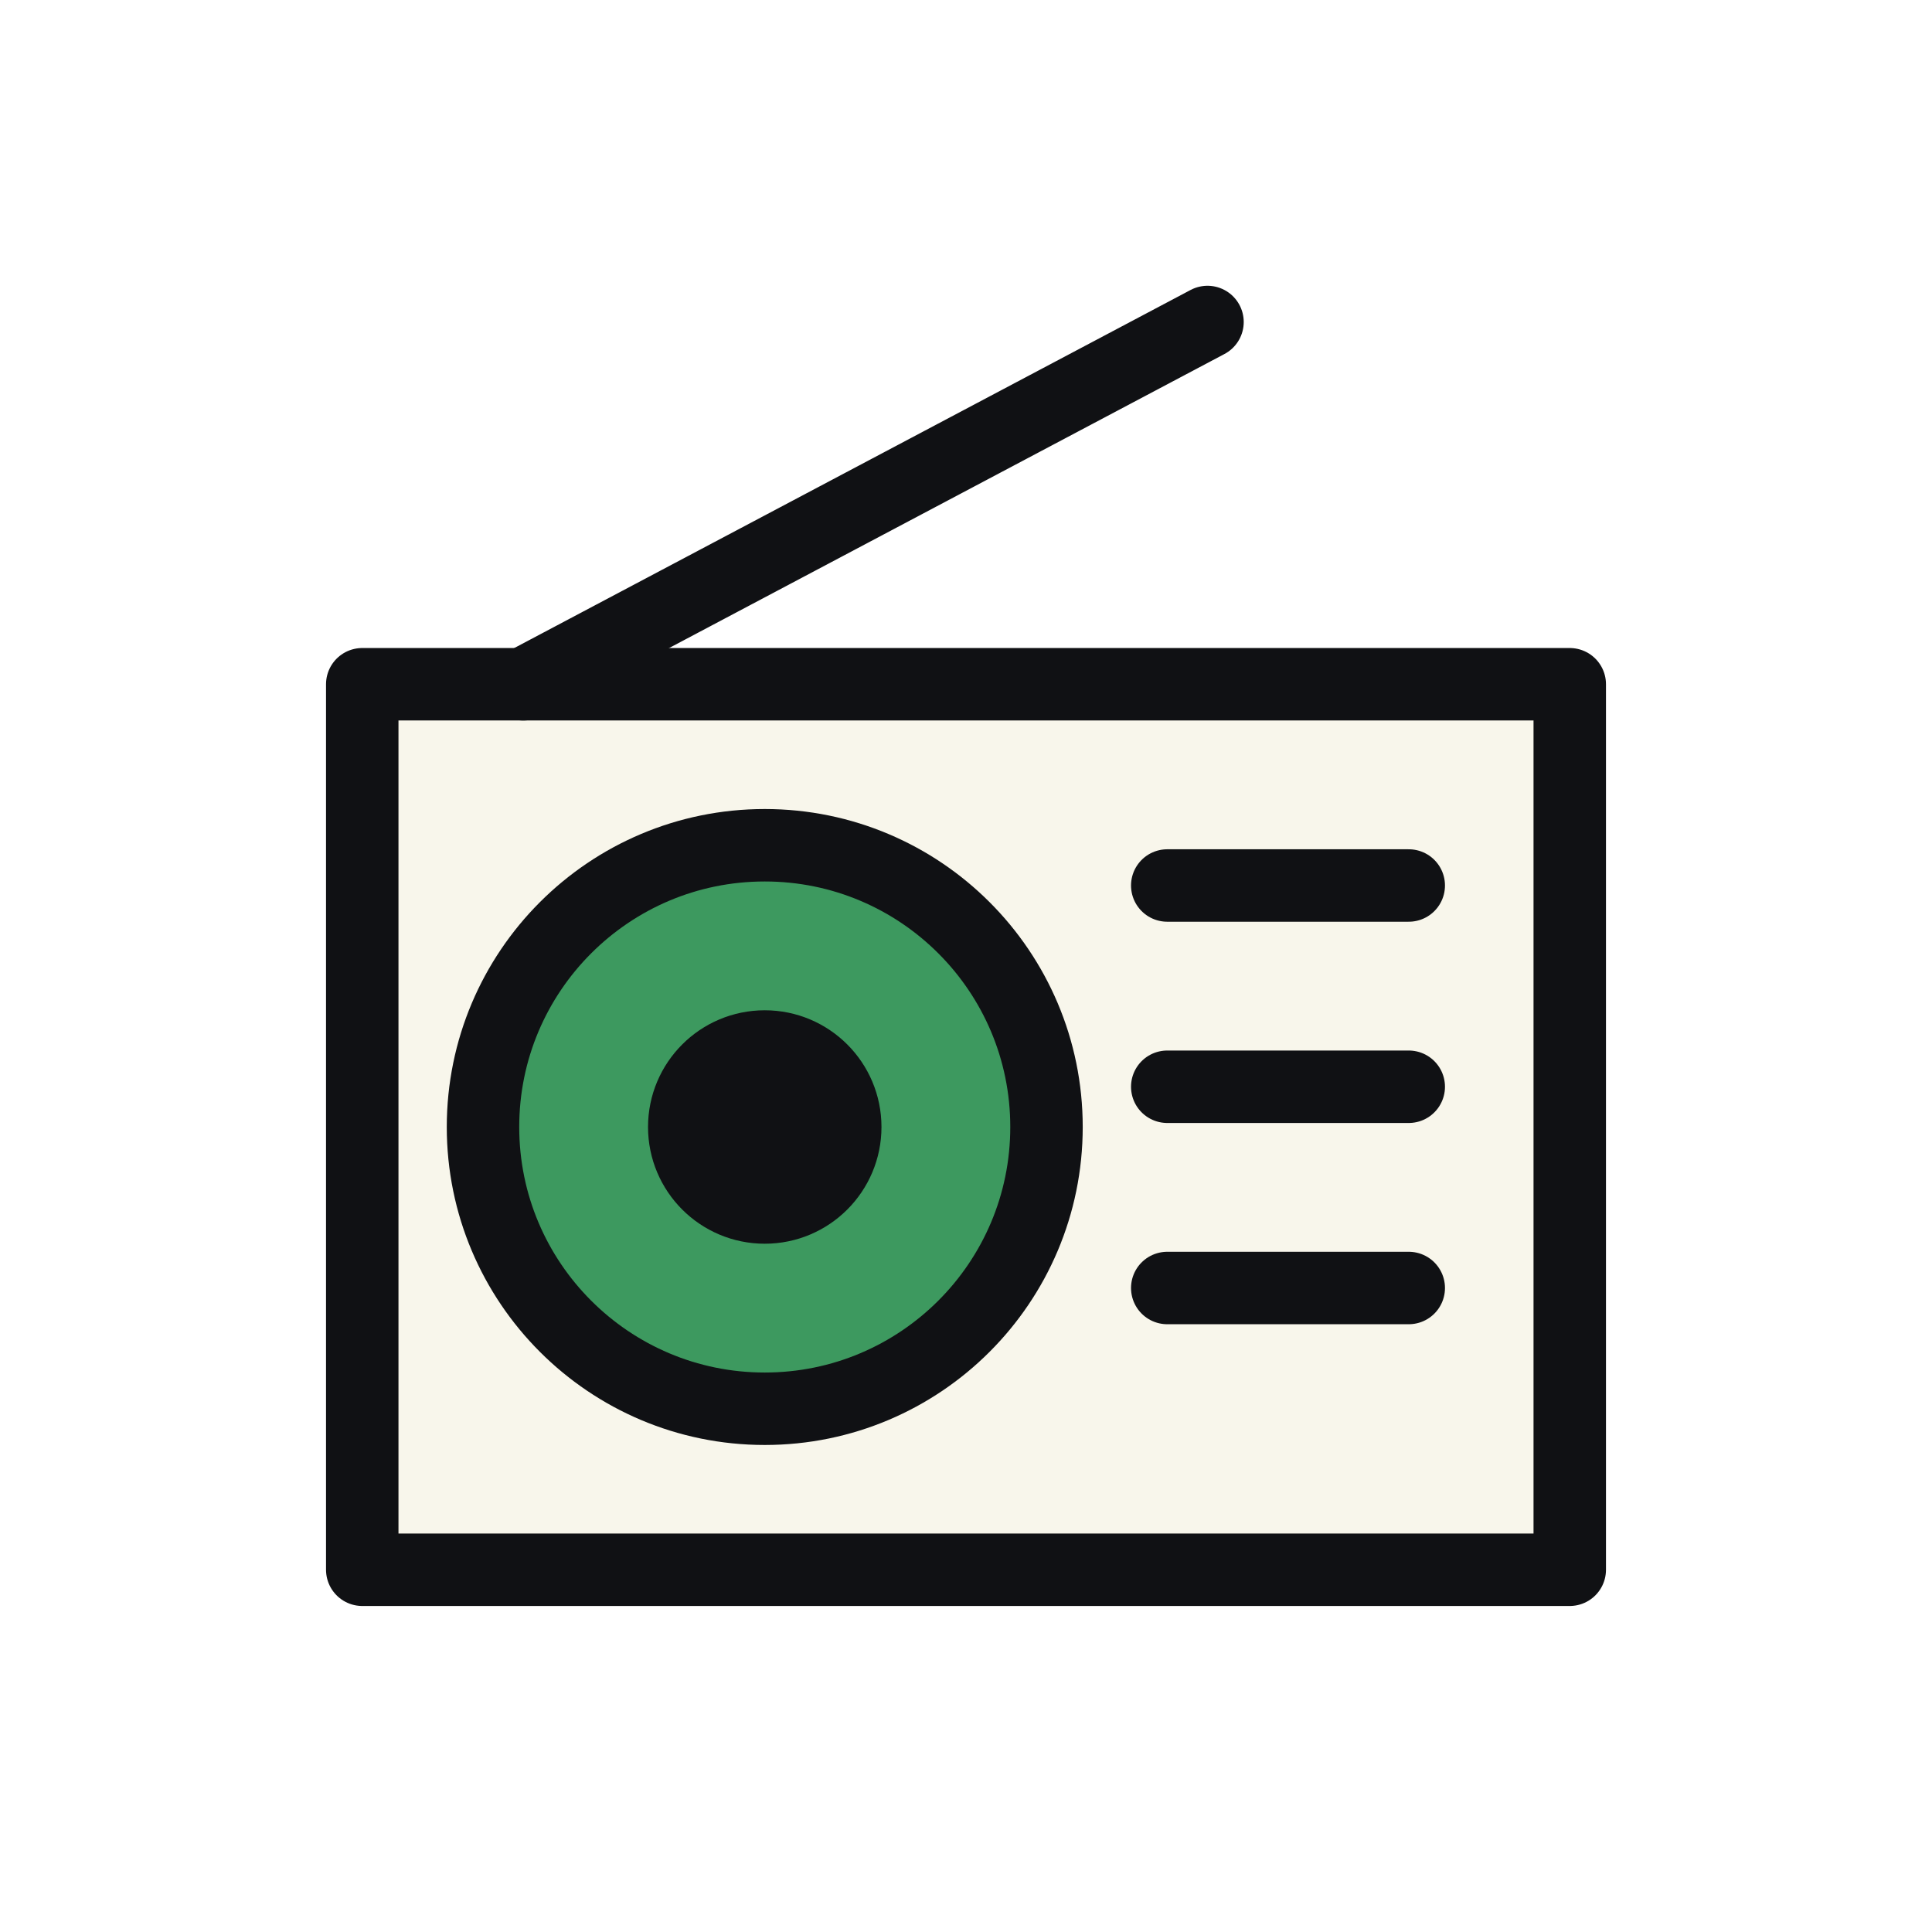
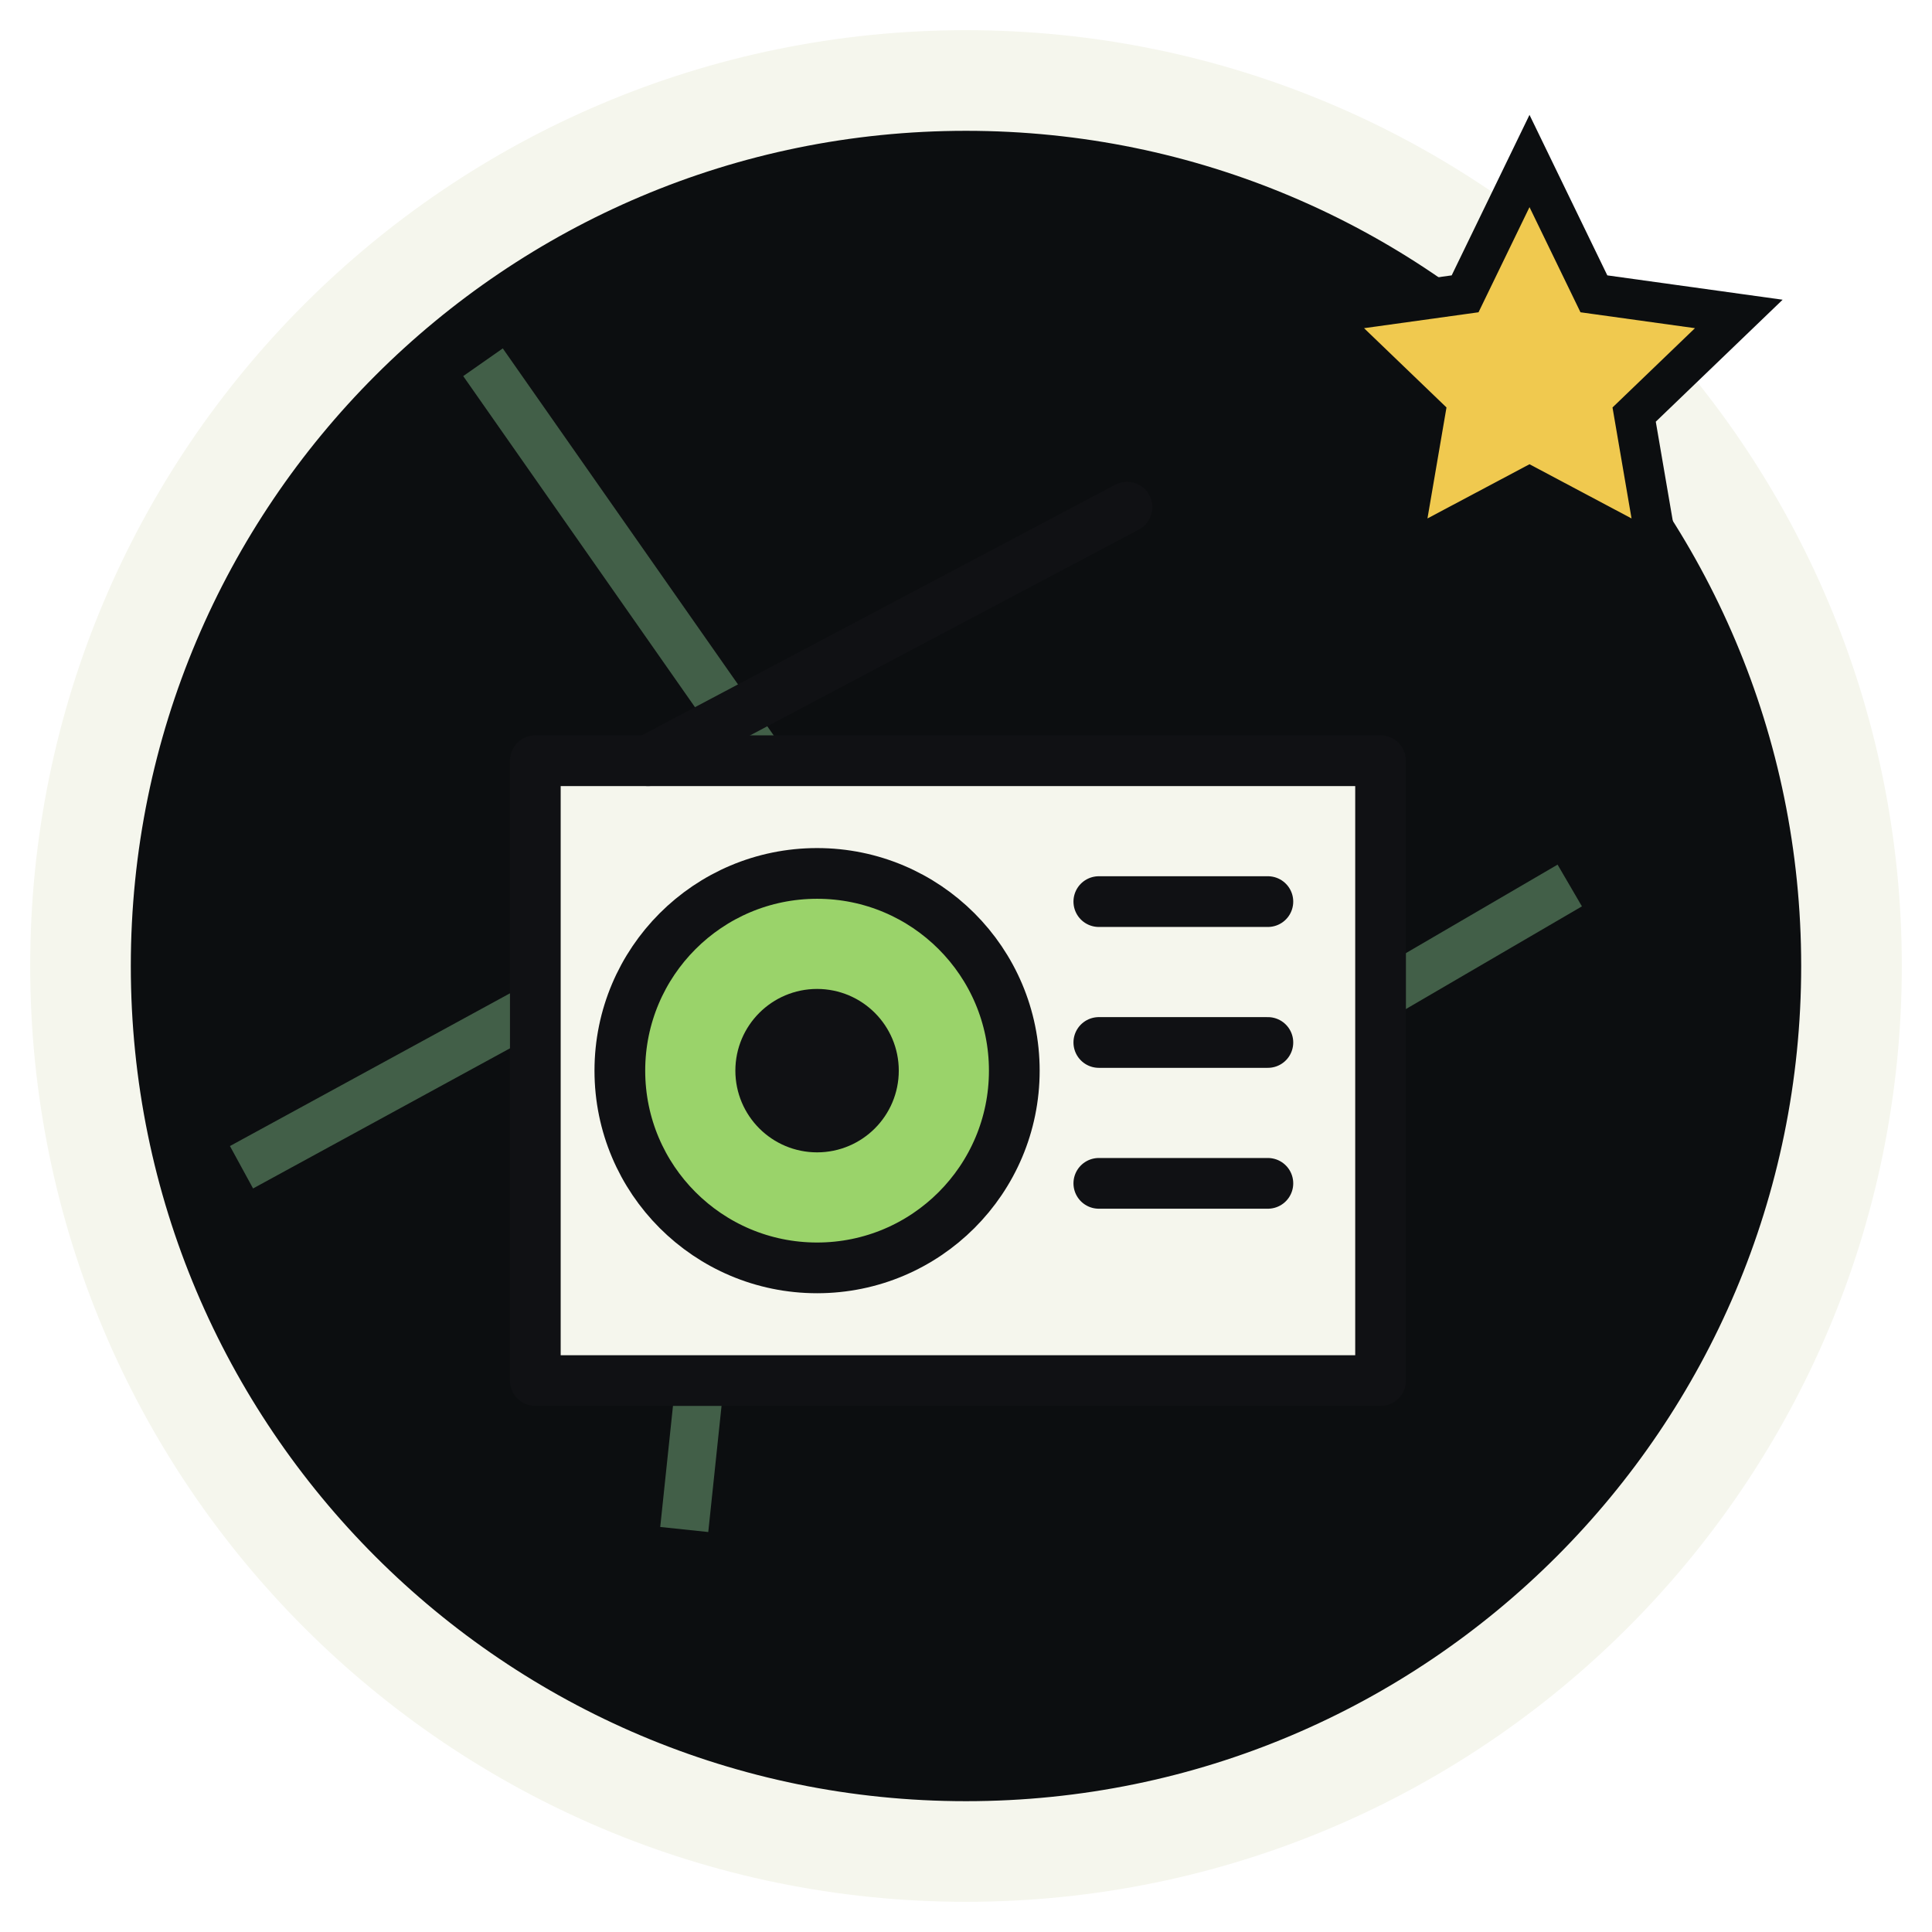
<svg xmlns="http://www.w3.org/2000/svg" width="480" height="480" viewBox="0 0 48 48">
-   <g stroke="#101114" stroke-width="1.8" stroke-linejoin="round" stroke-linecap="round">
-     <path fill="#f8f6eb" d="M9 17h30v22H9z" />
-     <path fill="none" d="M13 17l17-9M29 22h6m-6 5h6m-6 5h6" />
-     <circle fill="#3d995f" cx="19" cy="28" r="7" />
-     <circle fill="#101114" cx="19" cy="28" r="2" />
+   <circle cx="24" cy="24" r="22" fill="#0c0e10" stroke="#f5f6ed" stroke-width="2.5" />
+   <path d="M6 29l11-6 10 6 12-7M12 9l7 10-2 19" fill="none" stroke="#425f48" stroke-width="1.2" />
+   <g transform="translate(7 7) scale(.70)">
+     <g stroke="#101114" stroke-width="1.8" stroke-linejoin="round" stroke-linecap="round">
+       <path fill="#f5f6ed" d="M9 17h30v22H9z" />
+       <path fill="none" d="M13 17l17-9M29 22h6m-6 5h6m-6 5h6" />
+       <circle fill="#9ad36a" cx="19" cy="28" r="7" />
+       <circle fill="#101114" cx="19" cy="28" r="2" />
+     </g>
  </g>
+   <path d="M38 4l1.6 3.3 3.6.5-2.6 2.5.6 3.5-3.2-1.7-3.2 1.7.6-3.5-2.6-2.5 3.6-.5z" fill="#f0c94f" stroke="#0c0e10" stroke-width="1" />
</svg>
